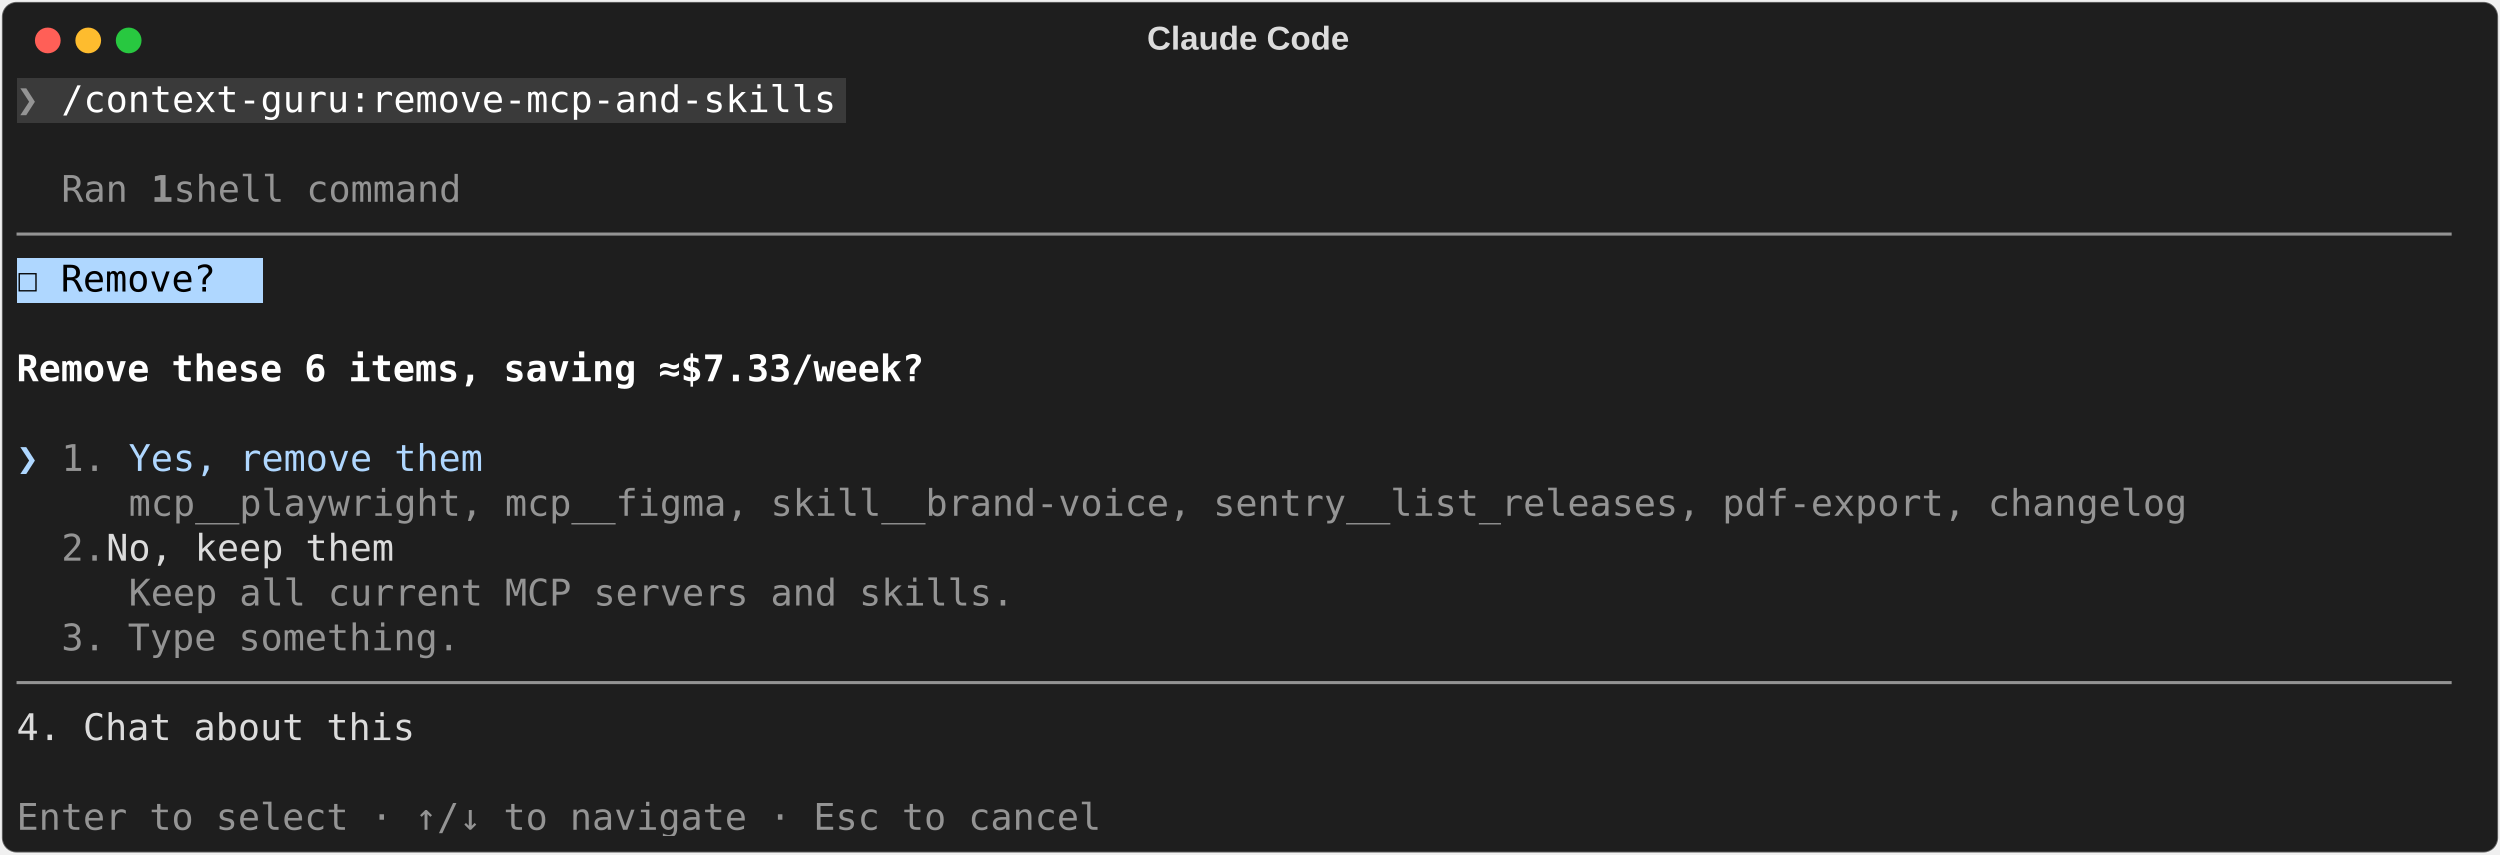
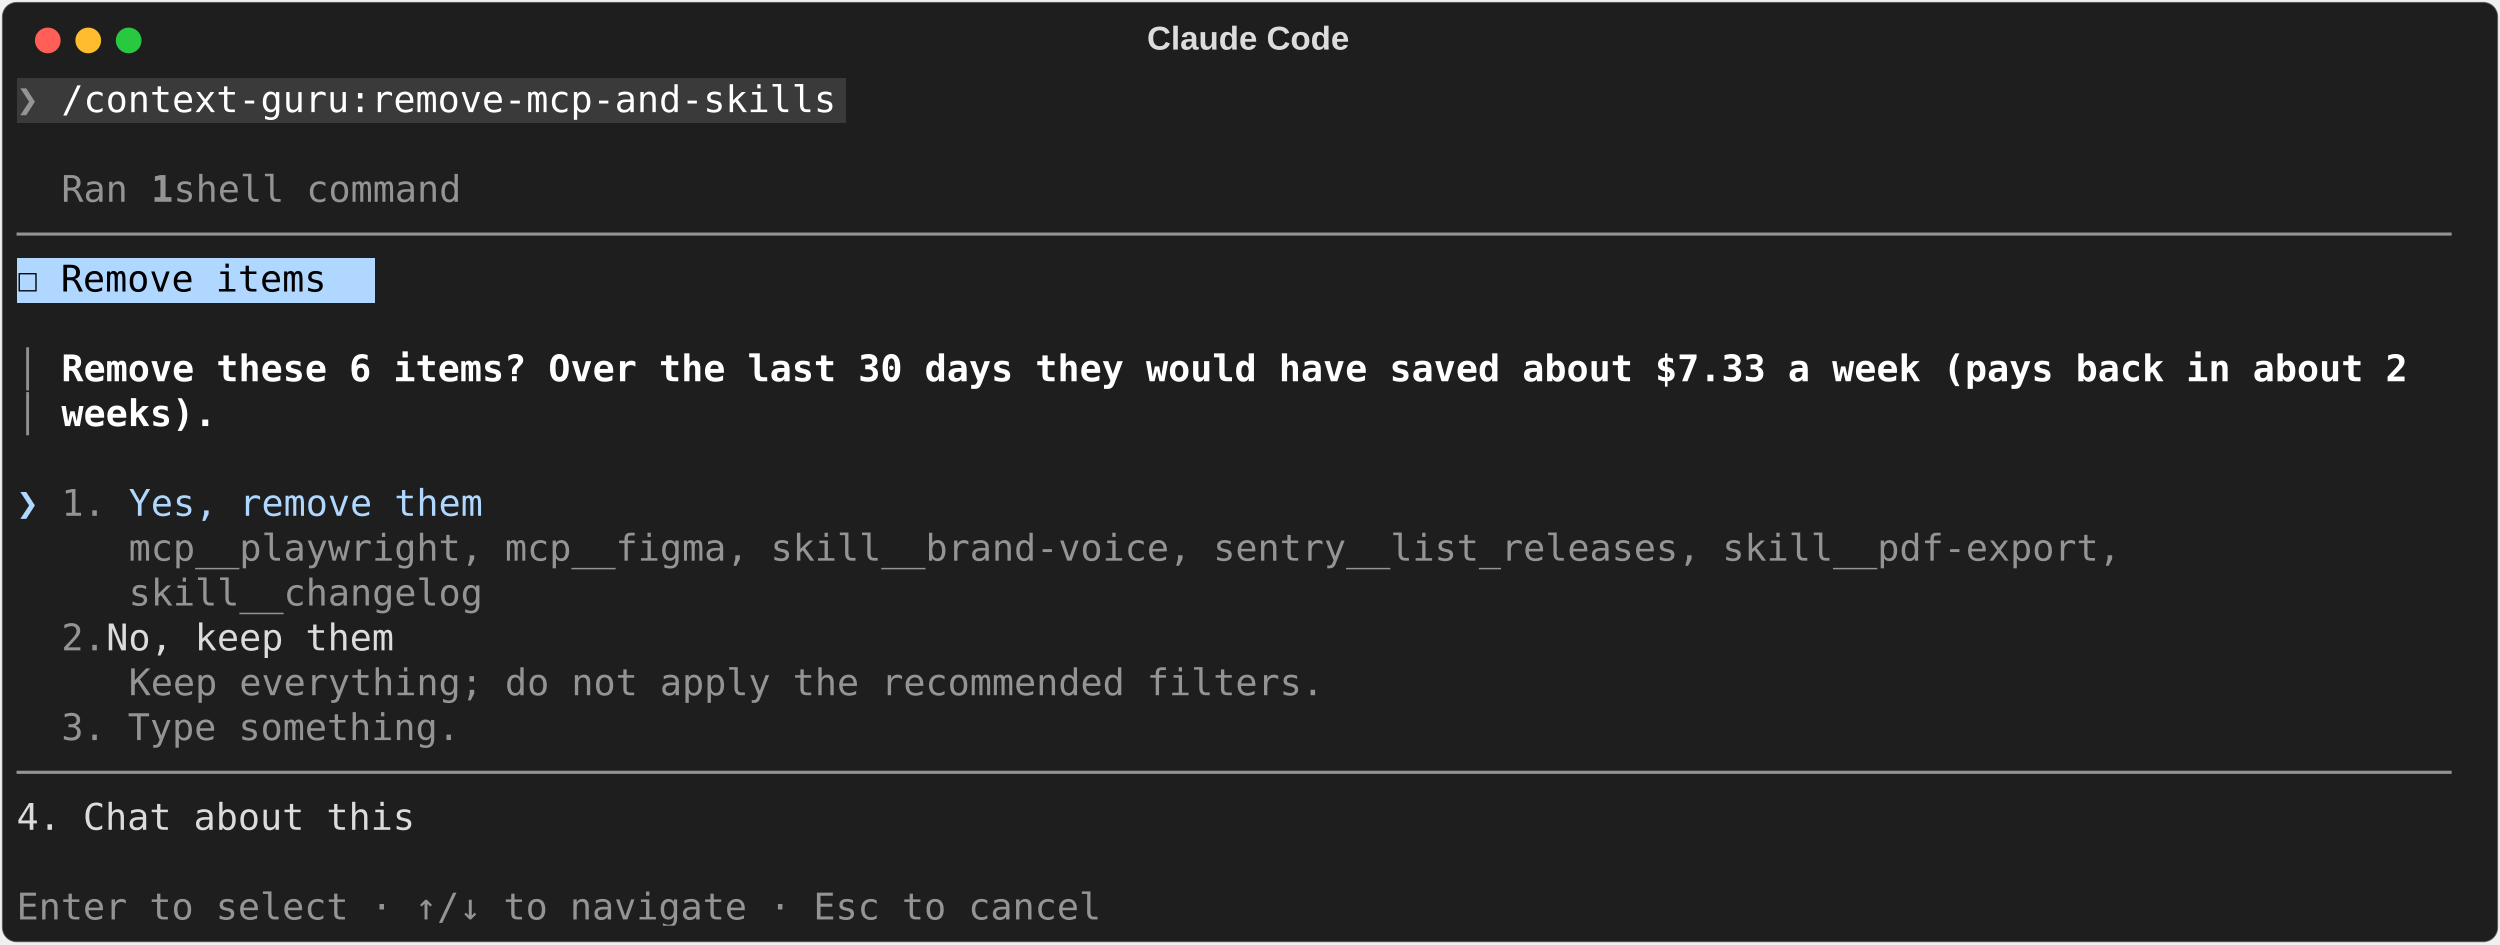
- <svg xmlns="http://www.w3.org/2000/svg" class="rich-terminal" viewBox="0 0 1360 464.8">
+ <svg xmlns="http://www.w3.org/2000/svg" class="rich-terminal" viewBox="0 0 1360 513.6">
  <style>

    @font-face {
        font-family: "Fira Code";
        src: local("FiraCode-Regular"),
                url("https://cdnjs.cloudflare.com/ajax/libs/firacode/6.2.0/woff2/FiraCode-Regular.woff2") format("woff2"),
                url("https://cdnjs.cloudflare.com/ajax/libs/firacode/6.2.0/woff/FiraCode-Regular.woff") format("woff");
        font-style: normal;
        font-weight: 400;
    }
    @font-face {
        font-family: "Fira Code";
        src: local("FiraCode-Bold"),
                url("https://cdnjs.cloudflare.com/ajax/libs/firacode/6.2.0/woff2/FiraCode-Bold.woff2") format("woff2"),
                url("https://cdnjs.cloudflare.com/ajax/libs/firacode/6.2.0/woff/FiraCode-Bold.woff") format("woff");
        font-style: bold;
        font-weight: 700;
    }

-     .terminal-2779883162-matrix {
+     .terminal-4212449896-matrix {
        font-family: Fira Code, monospace;
        font-size: 20px;
        line-height: 24.4px;
        font-variant-east-asian: full-width;
    }

-     .terminal-2779883162-title {
+     .terminal-4212449896-title {
        font-size: 18px;
        font-weight: bold;
        font-family: arial;
    }

-     .terminal-2779883162-r1 { fill: #949494 }
- .terminal-2779883162-r2 { fill: #dcdcdc }
- .terminal-2779883162-r3 { fill: #ffffff }
- .terminal-2779883162-r4 { fill: #949494;font-weight: bold }
- .terminal-2779883162-r5 { fill: #000000 }
- .terminal-2779883162-r6 { fill: #ffffff;font-weight: bold }
- .terminal-2779883162-r7 { fill: #afd7ff }
+     .terminal-4212449896-r1 { fill: #949494 }
+ .terminal-4212449896-r2 { fill: #dcdcdc }
+ .terminal-4212449896-r3 { fill: #ffffff }
+ .terminal-4212449896-r4 { fill: #949494;font-weight: bold }
+ .terminal-4212449896-r5 { fill: #000000 }
+ .terminal-4212449896-r6 { fill: #909090 }
+ .terminal-4212449896-r7 { fill: #ffffff;font-weight: bold }
+ .terminal-4212449896-r8 { fill: #afd7ff }
    </style>
  <defs>
-     <clipPath id="terminal-2779883162-clip-terminal">
-       <rect x="0" y="0" width="1341.0" height="413.8" />
+     <clipPath id="terminal-4212449896-clip-terminal">
+       <rect x="0" y="0" width="1341.0" height="462.6" />
    </clipPath>
-     <clipPath id="terminal-2779883162-line-0">
+     <clipPath id="terminal-4212449896-line-0">
      <rect x="0" y="1.5" width="1342" height="24.65" />
    </clipPath>
-     <clipPath id="terminal-2779883162-line-1">
+     <clipPath id="terminal-4212449896-line-1">
      <rect x="0" y="25.9" width="1342" height="24.65" />
    </clipPath>
-     <clipPath id="terminal-2779883162-line-2">
+     <clipPath id="terminal-4212449896-line-2">
      <rect x="0" y="50.3" width="1342" height="24.65" />
    </clipPath>
-     <clipPath id="terminal-2779883162-line-3">
+     <clipPath id="terminal-4212449896-line-3">
      <rect x="0" y="74.7" width="1342" height="24.65" />
    </clipPath>
-     <clipPath id="terminal-2779883162-line-4">
+     <clipPath id="terminal-4212449896-line-4">
      <rect x="0" y="99.1" width="1342" height="24.65" />
    </clipPath>
-     <clipPath id="terminal-2779883162-line-5">
+     <clipPath id="terminal-4212449896-line-5">
      <rect x="0" y="123.5" width="1342" height="24.65" />
    </clipPath>
-     <clipPath id="terminal-2779883162-line-6">
+     <clipPath id="terminal-4212449896-line-6">
      <rect x="0" y="147.9" width="1342" height="24.65" />
    </clipPath>
-     <clipPath id="terminal-2779883162-line-7">
+     <clipPath id="terminal-4212449896-line-7">
      <rect x="0" y="172.3" width="1342" height="24.65" />
    </clipPath>
-     <clipPath id="terminal-2779883162-line-8">
+     <clipPath id="terminal-4212449896-line-8">
      <rect x="0" y="196.7" width="1342" height="24.65" />
    </clipPath>
-     <clipPath id="terminal-2779883162-line-9">
+     <clipPath id="terminal-4212449896-line-9">
      <rect x="0" y="221.1" width="1342" height="24.65" />
    </clipPath>
-     <clipPath id="terminal-2779883162-line-10">
+     <clipPath id="terminal-4212449896-line-10">
      <rect x="0" y="245.5" width="1342" height="24.65" />
    </clipPath>
-     <clipPath id="terminal-2779883162-line-11">
+     <clipPath id="terminal-4212449896-line-11">
      <rect x="0" y="269.9" width="1342" height="24.65" />
    </clipPath>
-     <clipPath id="terminal-2779883162-line-12">
+     <clipPath id="terminal-4212449896-line-12">
      <rect x="0" y="294.3" width="1342" height="24.65" />
    </clipPath>
-     <clipPath id="terminal-2779883162-line-13">
+     <clipPath id="terminal-4212449896-line-13">
      <rect x="0" y="318.7" width="1342" height="24.65" />
    </clipPath>
-     <clipPath id="terminal-2779883162-line-14">
+     <clipPath id="terminal-4212449896-line-14">
      <rect x="0" y="343.1" width="1342" height="24.65" />
    </clipPath>
-     <clipPath id="terminal-2779883162-line-15">
+     <clipPath id="terminal-4212449896-line-15">
      <rect x="0" y="367.5" width="1342" height="24.65" />
    </clipPath>
+     <clipPath id="terminal-4212449896-line-16">
+       <rect x="0" y="391.9" width="1342" height="24.65" />
+     </clipPath>
+     <clipPath id="terminal-4212449896-line-17">
+       <rect x="0" y="416.3" width="1342" height="24.65" />
+     </clipPath>
  </defs>
-   <rect fill="#1e1e1e" stroke="rgba(255,255,255,0.35)" stroke-width="1" x="1" y="1" width="1358" height="462.8" rx="8" />
-   <text class="terminal-2779883162-title" fill="#dcdcdc" text-anchor="middle" x="679" y="27">Claude Code</text>
+   <rect fill="#1e1e1e" stroke="rgba(255,255,255,0.35)" stroke-width="1" x="1" y="1" width="1358" height="511.6" rx="8" />
+   <text class="terminal-4212449896-title" fill="#dcdcdc" text-anchor="middle" x="679" y="27">Claude Code</text>
  <g transform="translate(26,22)">
    <circle cx="0" cy="0" r="7" fill="#ff5f57" />
    <circle cx="22" cy="0" r="7" fill="#febc2e" />
    <circle cx="44" cy="0" r="7" fill="#28c840" />
  </g>
-   <g transform="translate(9, 41)" clip-path="url(#terminal-2779883162-clip-terminal)">
+   <g transform="translate(9, 41)" clip-path="url(#terminal-4212449896-clip-terminal)">
    <rect fill="#3a3a3a" x="0" y="1.5" width="12.2" height="24.65" shape-rendering="crispEdges" />
    <rect fill="#3a3a3a" x="12.2" y="1.5" width="12.2" height="24.65" shape-rendering="crispEdges" />
    <rect fill="#3a3a3a" x="24.4" y="1.5" width="427" height="24.65" shape-rendering="crispEdges" />
-     <rect fill="#afd7ff" x="0" y="99.1" width="134.2" height="24.65" shape-rendering="crispEdges" />
-     <g class="terminal-2779883162-matrix">
-       <text class="terminal-2779883162-r1" x="0" y="20" textLength="12.2" clip-path="url(#terminal-2779883162-line-0)">❯</text>
-       <text class="terminal-2779883162-r3" x="24.4" y="20" textLength="427" clip-path="url(#terminal-2779883162-line-0)">/context-guru:remove-mcp-and-skills</text>
-       <text class="terminal-2779883162-r2" x="1342" y="20" textLength="12.2" clip-path="url(#terminal-2779883162-line-0)">
+     <rect fill="#afd7ff" x="0" y="99.1" width="195.2" height="24.65" shape-rendering="crispEdges" />
+     <g class="terminal-4212449896-matrix">
+       <text class="terminal-4212449896-r1" x="0" y="20" textLength="12.2" clip-path="url(#terminal-4212449896-line-0)">❯</text>
+       <text class="terminal-4212449896-r3" x="24.4" y="20" textLength="427" clip-path="url(#terminal-4212449896-line-0)">/context-guru:remove-mcp-and-skills</text>
+       <text class="terminal-4212449896-r2" x="1342" y="20" textLength="12.2" clip-path="url(#terminal-4212449896-line-0)">
</text>
-       <text class="terminal-2779883162-r2" x="1342" y="44.4" textLength="12.2" clip-path="url(#terminal-2779883162-line-1)">
+       <text class="terminal-4212449896-r2" x="1342" y="44.4" textLength="12.2" clip-path="url(#terminal-4212449896-line-1)">
</text>
-       <text class="terminal-2779883162-r1" x="24.4" y="68.8" textLength="48.8" clip-path="url(#terminal-2779883162-line-2)">Ran </text>
-       <text class="terminal-2779883162-r4" x="73.2" y="68.8" textLength="12.2" clip-path="url(#terminal-2779883162-line-2)">1</text>
-       <text class="terminal-2779883162-r1" x="85.4" y="68.8" textLength="183" clip-path="url(#terminal-2779883162-line-2)"> shell command </text>
-       <text class="terminal-2779883162-r2" x="1342" y="68.8" textLength="12.2" clip-path="url(#terminal-2779883162-line-2)">
+       <text class="terminal-4212449896-r1" x="24.4" y="68.8" textLength="48.8" clip-path="url(#terminal-4212449896-line-2)">Ran </text>
+       <text class="terminal-4212449896-r4" x="73.2" y="68.8" textLength="12.2" clip-path="url(#terminal-4212449896-line-2)">1</text>
+       <text class="terminal-4212449896-r1" x="85.4" y="68.8" textLength="183" clip-path="url(#terminal-4212449896-line-2)"> shell command </text>
+       <text class="terminal-4212449896-r2" x="1342" y="68.8" textLength="12.2" clip-path="url(#terminal-4212449896-line-2)">
</text>
-       <text class="terminal-2779883162-r1" x="0" y="93.2" textLength="1342" clip-path="url(#terminal-2779883162-line-3)">──────────────────────────────────────────────────────────────────────────────────────────────────────────────</text>
-       <text class="terminal-2779883162-r2" x="1342" y="93.2" textLength="12.2" clip-path="url(#terminal-2779883162-line-3)">
+       <text class="terminal-4212449896-r1" x="0" y="93.2" textLength="1342" clip-path="url(#terminal-4212449896-line-3)">──────────────────────────────────────────────────────────────────────────────────────────────────────────────</text>
+       <text class="terminal-4212449896-r2" x="1342" y="93.2" textLength="12.2" clip-path="url(#terminal-4212449896-line-3)">
</text>
-       <text class="terminal-2779883162-r5" x="0" y="117.6" textLength="134.2" clip-path="url(#terminal-2779883162-line-4)"> ☐ Remove? </text>
-       <text class="terminal-2779883162-r2" x="1342" y="117.6" textLength="12.2" clip-path="url(#terminal-2779883162-line-4)">
+       <text class="terminal-4212449896-r5" x="0" y="117.6" textLength="195.2" clip-path="url(#terminal-4212449896-line-4)"> ☐ Remove items </text>
+       <text class="terminal-4212449896-r2" x="1342" y="117.6" textLength="12.2" clip-path="url(#terminal-4212449896-line-4)">
</text>
-       <text class="terminal-2779883162-r2" x="1342" y="142" textLength="12.2" clip-path="url(#terminal-2779883162-line-5)">
+       <text class="terminal-4212449896-r2" x="1342" y="142" textLength="12.2" clip-path="url(#terminal-4212449896-line-5)">
</text>
-       <text class="terminal-2779883162-r6" x="0" y="166.4" textLength="500.2" clip-path="url(#terminal-2779883162-line-6)">Remove these 6 items, saving ≈$7.33/week?</text>
-       <text class="terminal-2779883162-r2" x="1342" y="166.4" textLength="12.2" clip-path="url(#terminal-2779883162-line-6)">
+       <text class="terminal-4212449896-r6" x="0" y="166.4" textLength="12.2" clip-path="url(#terminal-4212449896-line-6)">│</text>
+       <text class="terminal-4212449896-r7" x="24.4" y="166.4" textLength="1305.4" clip-path="url(#terminal-4212449896-line-6)">Remove these 6 items? Over the last 30 days they would have saved about $7.33 a week (pays back in about 2 </text>
+       <text class="terminal-4212449896-r2" x="1342" y="166.4" textLength="12.2" clip-path="url(#terminal-4212449896-line-6)">
</text>
-       <text class="terminal-2779883162-r2" x="1342" y="190.8" textLength="12.2" clip-path="url(#terminal-2779883162-line-7)">
+       <text class="terminal-4212449896-r6" x="0" y="190.8" textLength="12.2" clip-path="url(#terminal-4212449896-line-7)">│</text>
+       <text class="terminal-4212449896-r7" x="24.4" y="190.8" textLength="85.4" clip-path="url(#terminal-4212449896-line-7)">weeks).</text>
+       <text class="terminal-4212449896-r2" x="1342" y="190.8" textLength="12.2" clip-path="url(#terminal-4212449896-line-7)">
</text>
-       <text class="terminal-2779883162-r7" x="0" y="215.2" textLength="12.2" clip-path="url(#terminal-2779883162-line-8)">❯</text>
-       <text class="terminal-2779883162-r1" x="24.4" y="215.2" textLength="24.4" clip-path="url(#terminal-2779883162-line-8)">1.</text>
-       <text class="terminal-2779883162-r7" x="61" y="215.2" textLength="195.2" clip-path="url(#terminal-2779883162-line-8)">Yes, remove them</text>
-       <text class="terminal-2779883162-r2" x="1342" y="215.2" textLength="12.2" clip-path="url(#terminal-2779883162-line-8)">
+       <text class="terminal-4212449896-r2" x="1342" y="215.2" textLength="12.2" clip-path="url(#terminal-4212449896-line-8)">
</text>
-       <text class="terminal-2779883162-r1" x="61" y="239.6" textLength="1134.6" clip-path="url(#terminal-2779883162-line-9)">mcp__playwright, mcp__figma, skill__brand-voice, sentry__list_releases, pdf-export, changelog</text>
-       <text class="terminal-2779883162-r2" x="1342" y="239.6" textLength="12.2" clip-path="url(#terminal-2779883162-line-9)">
+       <text class="terminal-4212449896-r8" x="0" y="239.6" textLength="12.2" clip-path="url(#terminal-4212449896-line-9)">❯</text>
+       <text class="terminal-4212449896-r1" x="24.4" y="239.6" textLength="24.4" clip-path="url(#terminal-4212449896-line-9)">1.</text>
+       <text class="terminal-4212449896-r8" x="61" y="239.6" textLength="195.2" clip-path="url(#terminal-4212449896-line-9)">Yes, remove them</text>
+       <text class="terminal-4212449896-r2" x="1342" y="239.6" textLength="12.2" clip-path="url(#terminal-4212449896-line-9)">
</text>
-       <text class="terminal-2779883162-r1" x="24.4" y="264" textLength="24.4" clip-path="url(#terminal-2779883162-line-10)">2.</text>
-       <text class="terminal-2779883162-r2" x="48.8" y="264" textLength="170.8" clip-path="url(#terminal-2779883162-line-10)"> No, keep them</text>
-       <text class="terminal-2779883162-r2" x="1342" y="264" textLength="12.2" clip-path="url(#terminal-2779883162-line-10)">
+       <text class="terminal-4212449896-r1" x="61" y="264" textLength="1110.2" clip-path="url(#terminal-4212449896-line-10)">mcp__playwright, mcp__figma, skill__brand-voice, sentry__list_releases, skill__pdf-export, </text>
+       <text class="terminal-4212449896-r2" x="1342" y="264" textLength="12.2" clip-path="url(#terminal-4212449896-line-10)">
</text>
-       <text class="terminal-2779883162-r1" x="61" y="288.4" textLength="488" clip-path="url(#terminal-2779883162-line-11)">Keep all current MCP servers and skills.</text>
-       <text class="terminal-2779883162-r2" x="1342" y="288.4" textLength="12.2" clip-path="url(#terminal-2779883162-line-11)">
+       <text class="terminal-4212449896-r1" x="61" y="288.4" textLength="195.2" clip-path="url(#terminal-4212449896-line-11)">skill__changelog</text>
+       <text class="terminal-4212449896-r2" x="1342" y="288.4" textLength="12.2" clip-path="url(#terminal-4212449896-line-11)">
</text>
-       <text class="terminal-2779883162-r1" x="24.4" y="312.8" textLength="219.6" clip-path="url(#terminal-2779883162-line-12)">3. Type something.</text>
-       <text class="terminal-2779883162-r2" x="1342" y="312.8" textLength="12.2" clip-path="url(#terminal-2779883162-line-12)">
+       <text class="terminal-4212449896-r1" x="24.4" y="312.8" textLength="24.4" clip-path="url(#terminal-4212449896-line-12)">2.</text>
+       <text class="terminal-4212449896-r2" x="48.8" y="312.8" textLength="170.8" clip-path="url(#terminal-4212449896-line-12)"> No, keep them</text>
+       <text class="terminal-4212449896-r2" x="1342" y="312.8" textLength="12.2" clip-path="url(#terminal-4212449896-line-12)">
</text>
-       <text class="terminal-2779883162-r1" x="0" y="337.2" textLength="1342" clip-path="url(#terminal-2779883162-line-13)">──────────────────────────────────────────────────────────────────────────────────────────────────────────────</text>
-       <text class="terminal-2779883162-r2" x="1342" y="337.2" textLength="12.2" clip-path="url(#terminal-2779883162-line-13)">
+       <text class="terminal-4212449896-r1" x="61" y="337.2" textLength="658.8" clip-path="url(#terminal-4212449896-line-13)">Keep everything; do not apply the recommended filters.</text>
+       <text class="terminal-4212449896-r2" x="1342" y="337.2" textLength="12.2" clip-path="url(#terminal-4212449896-line-13)">
</text>
-       <text class="terminal-2779883162-r2" x="0" y="361.6" textLength="244" clip-path="url(#terminal-2779883162-line-14)">  4. Chat about this</text>
-       <text class="terminal-2779883162-r2" x="1342" y="361.6" textLength="12.2" clip-path="url(#terminal-2779883162-line-14)">
+       <text class="terminal-4212449896-r1" x="24.4" y="361.6" textLength="219.6" clip-path="url(#terminal-4212449896-line-14)">3. Type something.</text>
+       <text class="terminal-4212449896-r2" x="1342" y="361.6" textLength="12.2" clip-path="url(#terminal-4212449896-line-14)">
</text>
-       <text class="terminal-2779883162-r2" x="1342" y="386" textLength="12.2" clip-path="url(#terminal-2779883162-line-15)">
+       <text class="terminal-4212449896-r1" x="0" y="386" textLength="1342" clip-path="url(#terminal-4212449896-line-15)">──────────────────────────────────────────────────────────────────────────────────────────────────────────────</text>
+       <text class="terminal-4212449896-r2" x="1342" y="386" textLength="12.2" clip-path="url(#terminal-4212449896-line-15)">
</text>
-       <text class="terminal-2779883162-r1" x="0" y="410.4" textLength="597.8" clip-path="url(#terminal-2779883162-line-16)">Enter to select · ↑/↓ to navigate · Esc to cancel</text>
-       <text class="terminal-2779883162-r2" x="1342" y="410.4" textLength="12.2" clip-path="url(#terminal-2779883162-line-16)">
+       <text class="terminal-4212449896-r2" x="0" y="410.4" textLength="244" clip-path="url(#terminal-4212449896-line-16)">  4. Chat about this</text>
+       <text class="terminal-4212449896-r2" x="1342" y="410.4" textLength="12.2" clip-path="url(#terminal-4212449896-line-16)">
+ </text>
+       <text class="terminal-4212449896-r2" x="1342" y="434.8" textLength="12.2" clip-path="url(#terminal-4212449896-line-17)">
+ </text>
+       <text class="terminal-4212449896-r1" x="0" y="459.2" textLength="597.8" clip-path="url(#terminal-4212449896-line-18)">Enter to select · ↑/↓ to navigate · Esc to cancel</text>
+       <text class="terminal-4212449896-r2" x="1342" y="459.2" textLength="12.2" clip-path="url(#terminal-4212449896-line-18)">
</text>
    </g>
  </g>
</svg>
